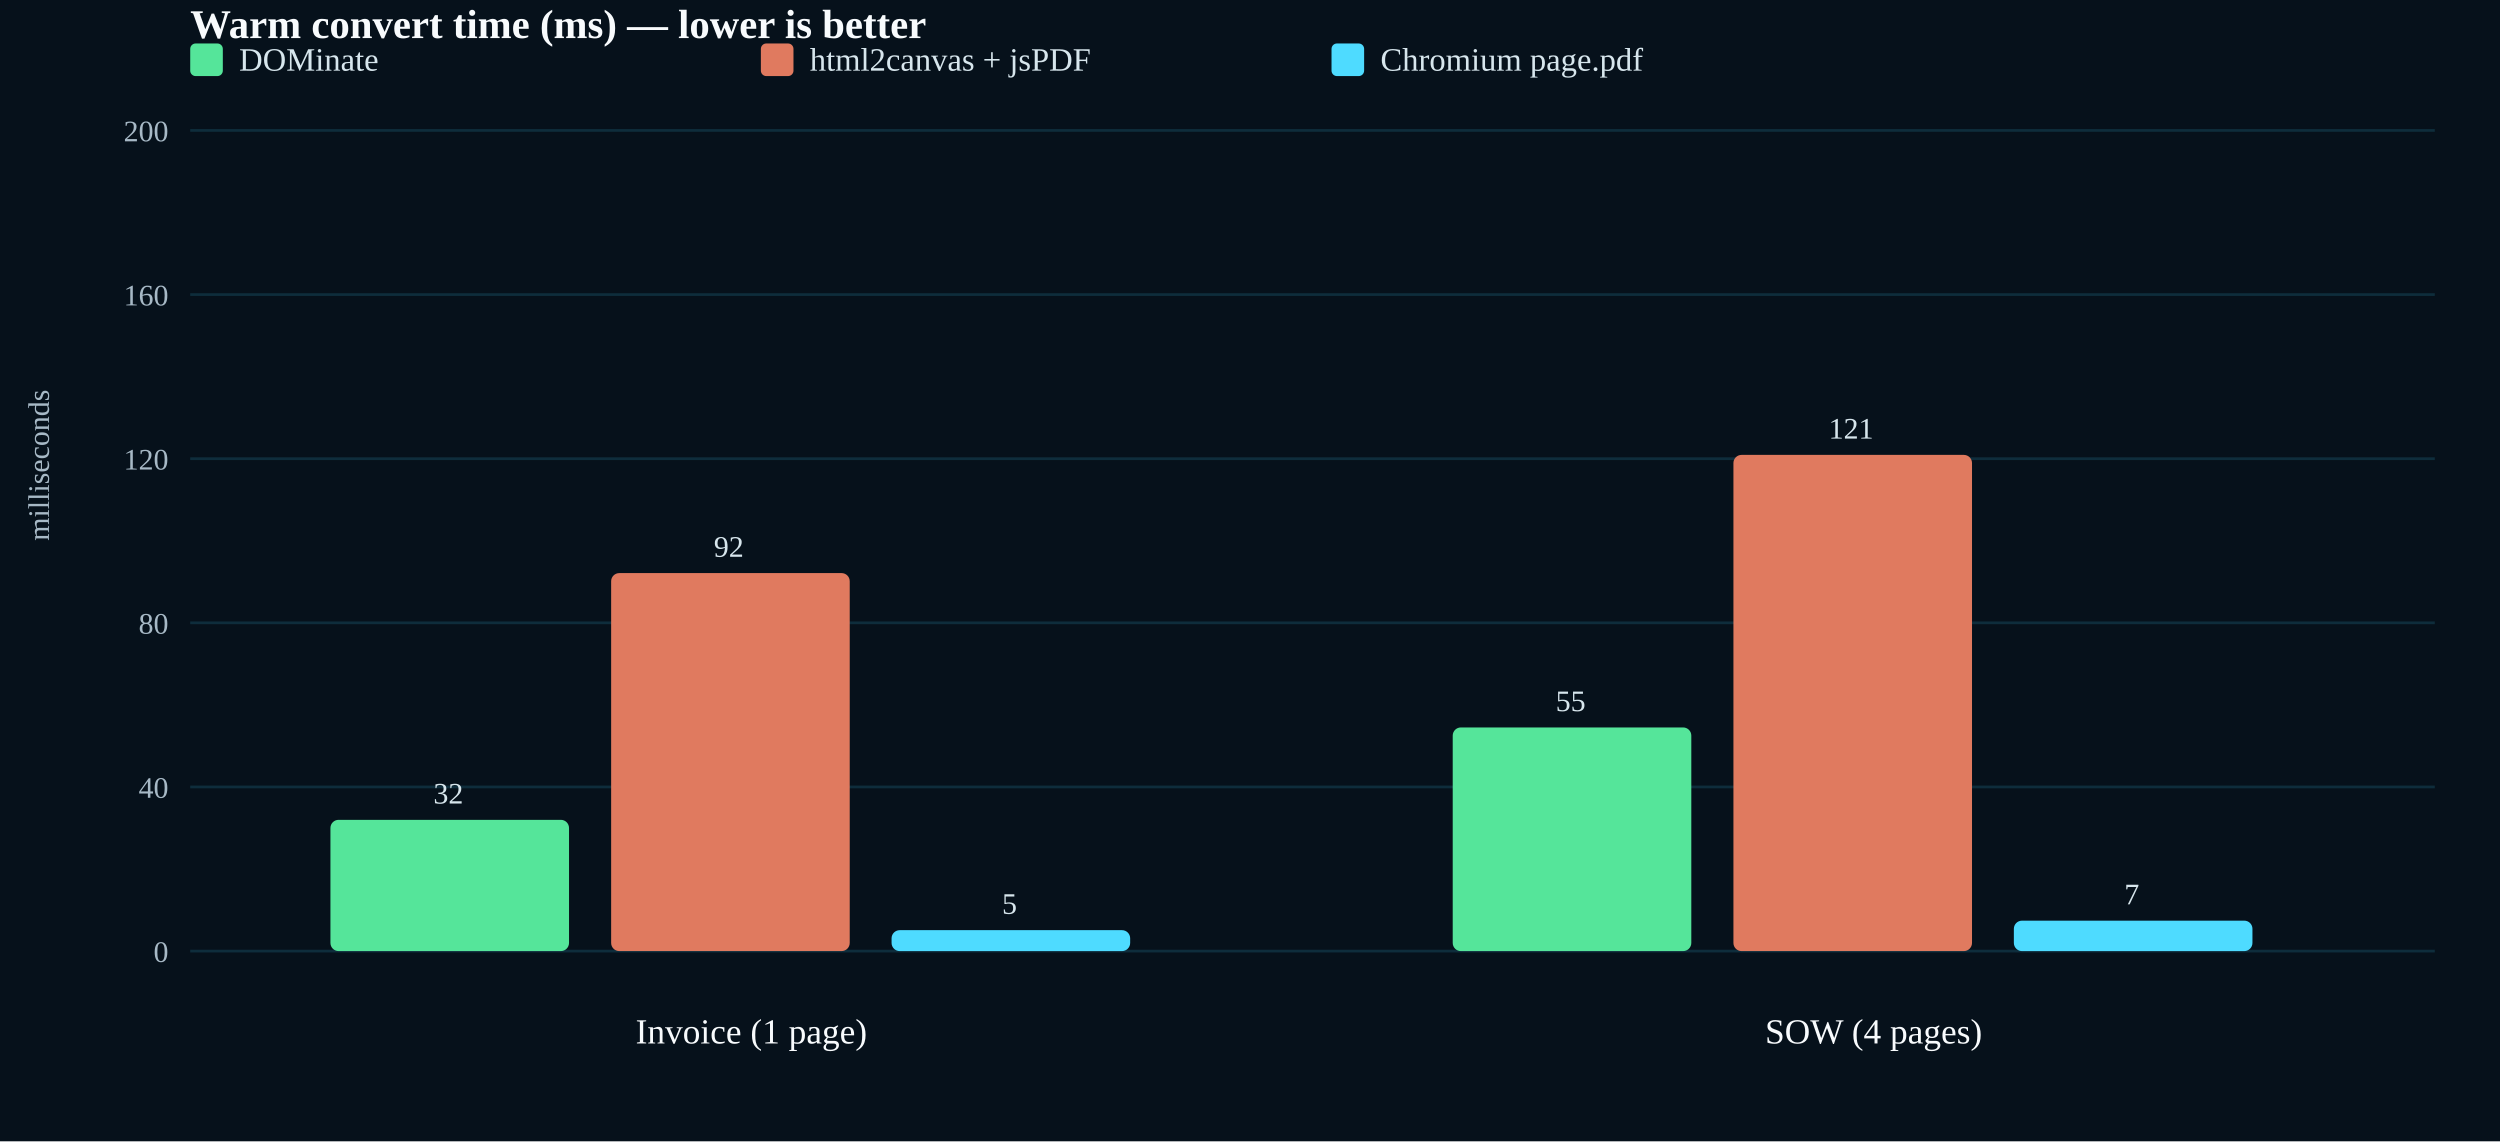
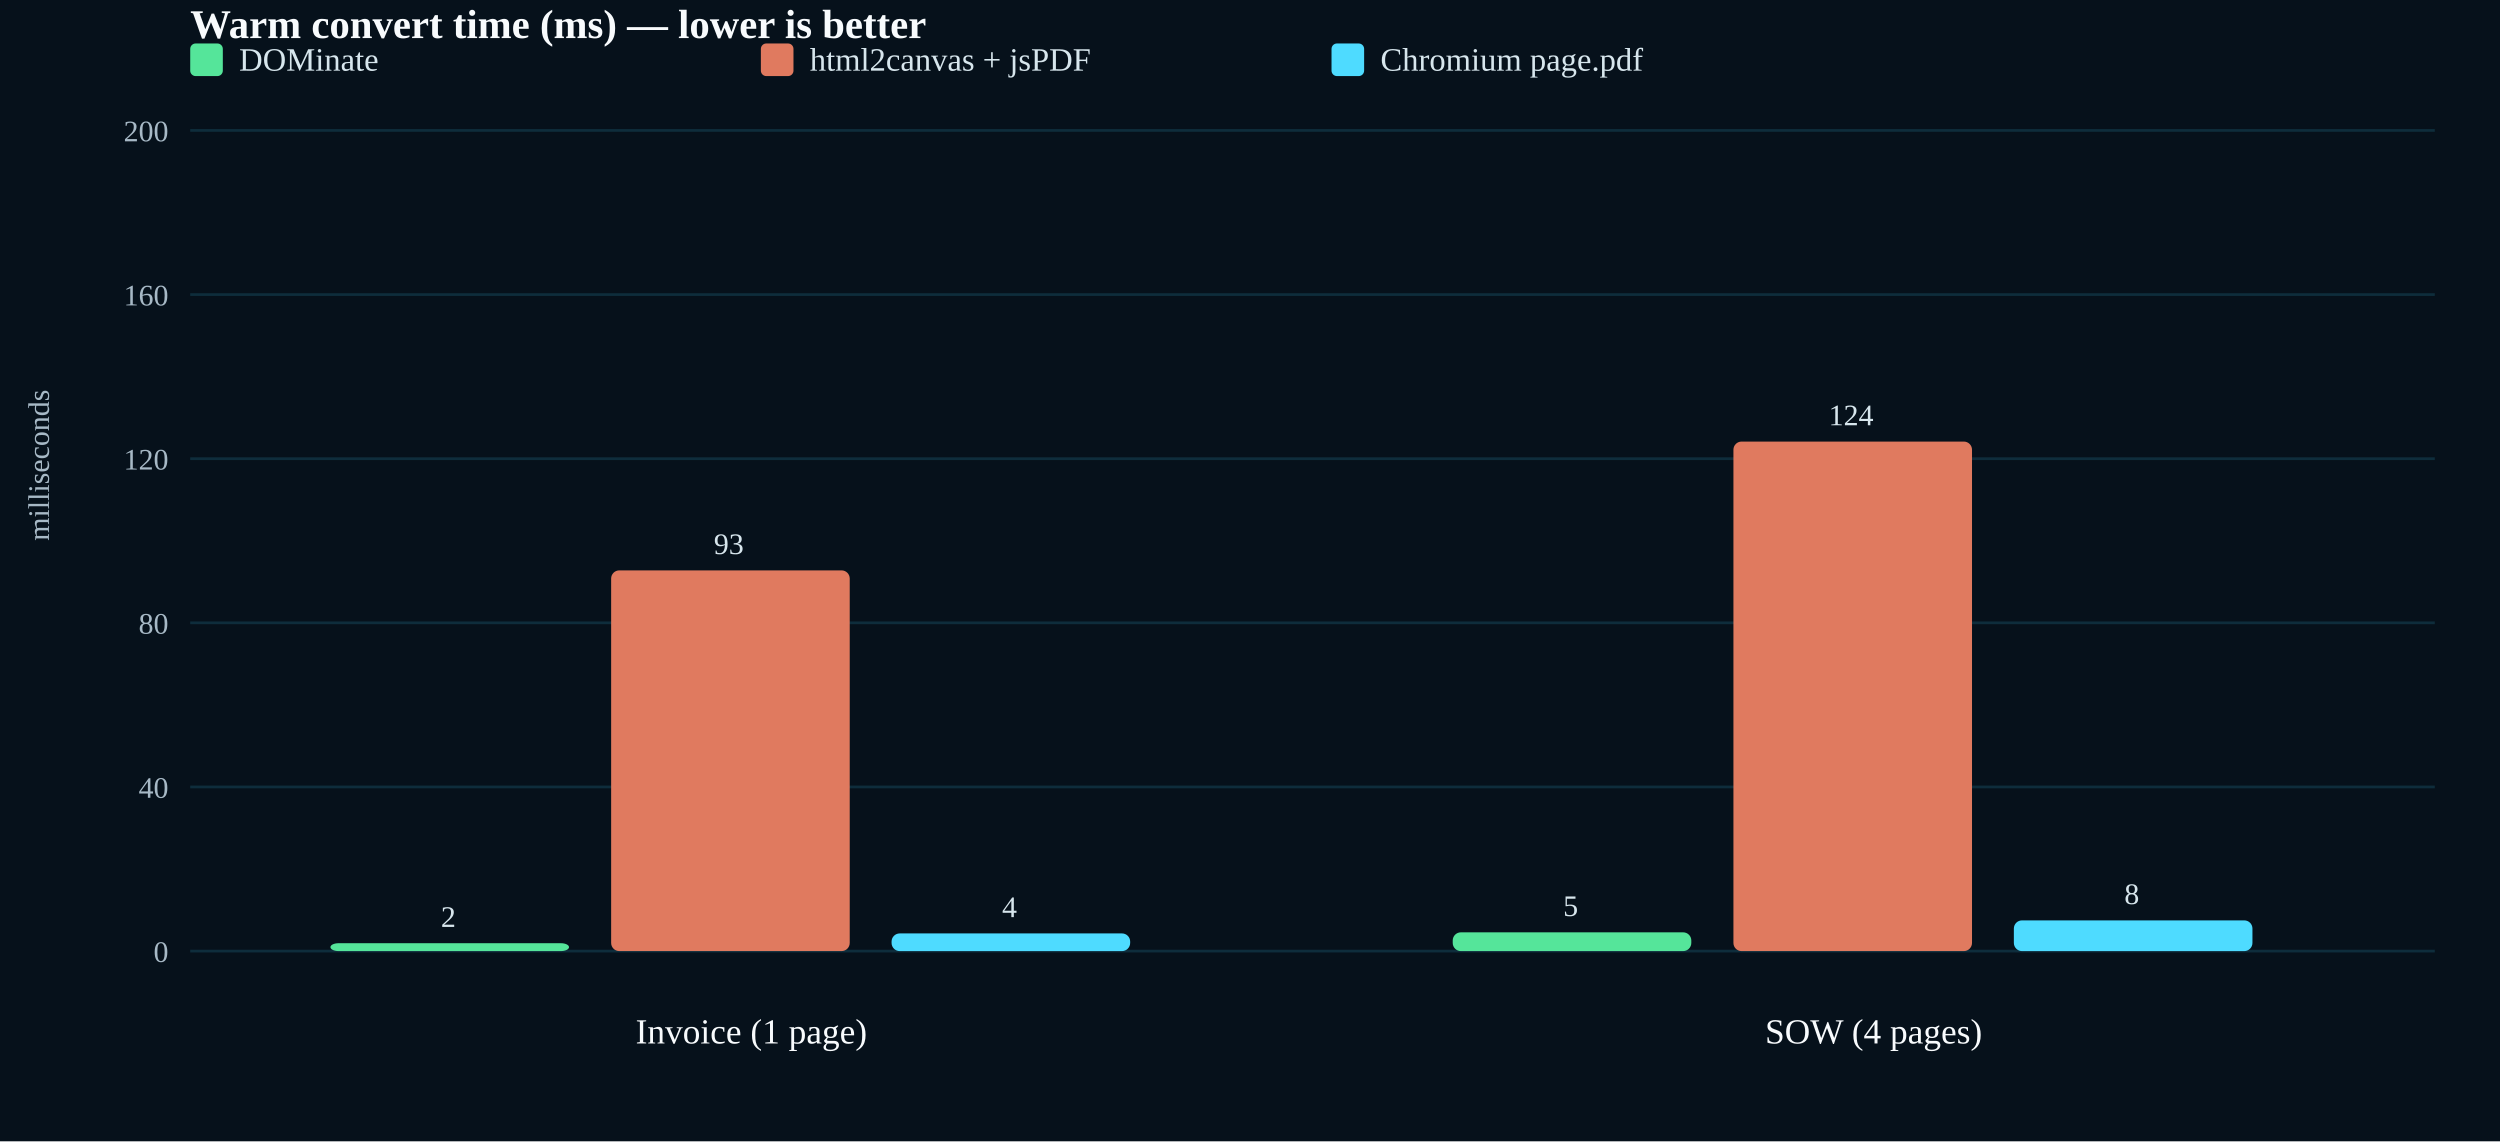
<svg xmlns="http://www.w3.org/2000/svg" width="920" height="420" viewBox="0 0 920 420">
  <rect width="100%" height="100%" fill="#06111b" />
  <text x="70" y="14" font-size="15" font-weight="700" fill="#f8fbfd">Warm convert time (ms) — lower is better</text>
  <rect x="70" y="16" width="12" height="12" fill="#55e59a" rx="2" />
  <text x="88" y="26" font-size="12" fill="#d7e6ed">DOMinate</text>
  <rect x="280" y="16" width="12" height="12" fill="#e07a5f" rx="2" />
  <text x="298" y="26" font-size="12" fill="#d7e6ed">html2canvas + jsPDF</text>
  <rect x="490" y="16" width="12" height="12" fill="#4edbff" rx="2" />
  <text x="508" y="26" font-size="12" fill="#d7e6ed">Chromium page.pdf</text>
  <line x1="70" y1="350.0" x2="896" y2="350.0" stroke="#1d6179" stroke-opacity=".35" />
  <text x="62" y="354.0" text-anchor="end" font-size="11" fill="#a7b9c6">0</text>
  <line x1="70" y1="289.6" x2="896" y2="289.6" stroke="#1d6179" stroke-opacity=".35" />
  <text x="62" y="293.6" text-anchor="end" font-size="11" fill="#a7b9c6">40</text>
  <line x1="70" y1="229.2" x2="896" y2="229.2" stroke="#1d6179" stroke-opacity=".35" />
  <text x="62" y="233.2" text-anchor="end" font-size="11" fill="#a7b9c6">80</text>
  <line x1="70" y1="168.8" x2="896" y2="168.8" stroke="#1d6179" stroke-opacity=".35" />
  <text x="62" y="172.8" text-anchor="end" font-size="11" fill="#a7b9c6">120</text>
  <line x1="70" y1="108.4" x2="896" y2="108.4" stroke="#1d6179" stroke-opacity=".35" />
  <text x="62" y="112.4" text-anchor="end" font-size="11" fill="#a7b9c6">160</text>
  <line x1="70" y1="48.0" x2="896" y2="48.0" stroke="#1d6179" stroke-opacity=".35" />
  <text x="62" y="52.0" text-anchor="end" font-size="11" fill="#a7b9c6">200</text>
-   <rect x="121.6" y="301.7" width="87.8" height="48.3" fill="#55e59a" rx="3" />
-   <text x="165.0" y="295.7" text-anchor="middle" font-size="11" fill="#d7e6ed">32</text>
-   <rect x="224.9" y="210.9" width="87.8" height="139.1" fill="#e07a5f" rx="3" />
-   <text x="268.2" y="204.9" text-anchor="middle" font-size="11" fill="#d7e6ed">92</text>
-   <rect x="328.1" y="342.3" width="87.8" height="7.7" fill="#4edbff" rx="3" />
-   <text x="371.5" y="336.3" text-anchor="middle" font-size="11" fill="#d7e6ed">5</text>
+   <rect x="121.6" y="347.1" width="87.8" height="2.9" fill="#55e59a" rx="3" />
+   <text x="165.0" y="341.1" text-anchor="middle" font-size="11" fill="#d7e6ed">2</text>
+   <rect x="224.9" y="209.9" width="87.8" height="140.1" fill="#e07a5f" rx="3" />
+   <text x="268.2" y="203.9" text-anchor="middle" font-size="11" fill="#d7e6ed">93</text>
+   <rect x="328.1" y="343.5" width="87.8" height="6.5" fill="#4edbff" rx="3" />
+   <text x="371.5" y="337.5" text-anchor="middle" font-size="11" fill="#d7e6ed">4</text>
  <text x="276.5" y="384" text-anchor="middle" font-size="13" fill="#f8fbfd">Invoice (1 page)</text>
-   <rect x="534.6" y="267.7" width="87.8" height="82.3" fill="#55e59a" rx="3" />
-   <text x="578.0" y="261.7" text-anchor="middle" font-size="11" fill="#d7e6ed">55</text>
-   <rect x="637.9" y="167.4" width="87.8" height="182.6" fill="#e07a5f" rx="3" />
-   <text x="681.2" y="161.4" text-anchor="middle" font-size="11" fill="#d7e6ed">121</text>
-   <rect x="741.1" y="338.8" width="87.8" height="11.2" fill="#4edbff" rx="3" />
-   <text x="784.5" y="332.8" text-anchor="middle" font-size="11" fill="#d7e6ed">7</text>
+   <rect x="534.6" y="343.1" width="87.8" height="6.9" fill="#55e59a" rx="3" />
+   <text x="578.0" y="337.1" text-anchor="middle" font-size="11" fill="#d7e6ed">5</text>
+   <rect x="637.9" y="162.5" width="87.8" height="187.5" fill="#e07a5f" rx="3" />
+   <text x="681.2" y="156.5" text-anchor="middle" font-size="11" fill="#d7e6ed">124</text>
+   <rect x="741.1" y="338.7" width="87.8" height="11.3" fill="#4edbff" rx="3" />
+   <text x="784.5" y="332.7" text-anchor="middle" font-size="11" fill="#d7e6ed">8</text>
  <text x="689.5" y="384" text-anchor="middle" font-size="13" fill="#f8fbfd">SOW (4 pages)</text>
  <text x="18" y="199" fill="#a7b9c6" font-size="11" transform="rotate(-90 18 199)">milliseconds</text>
</svg>
